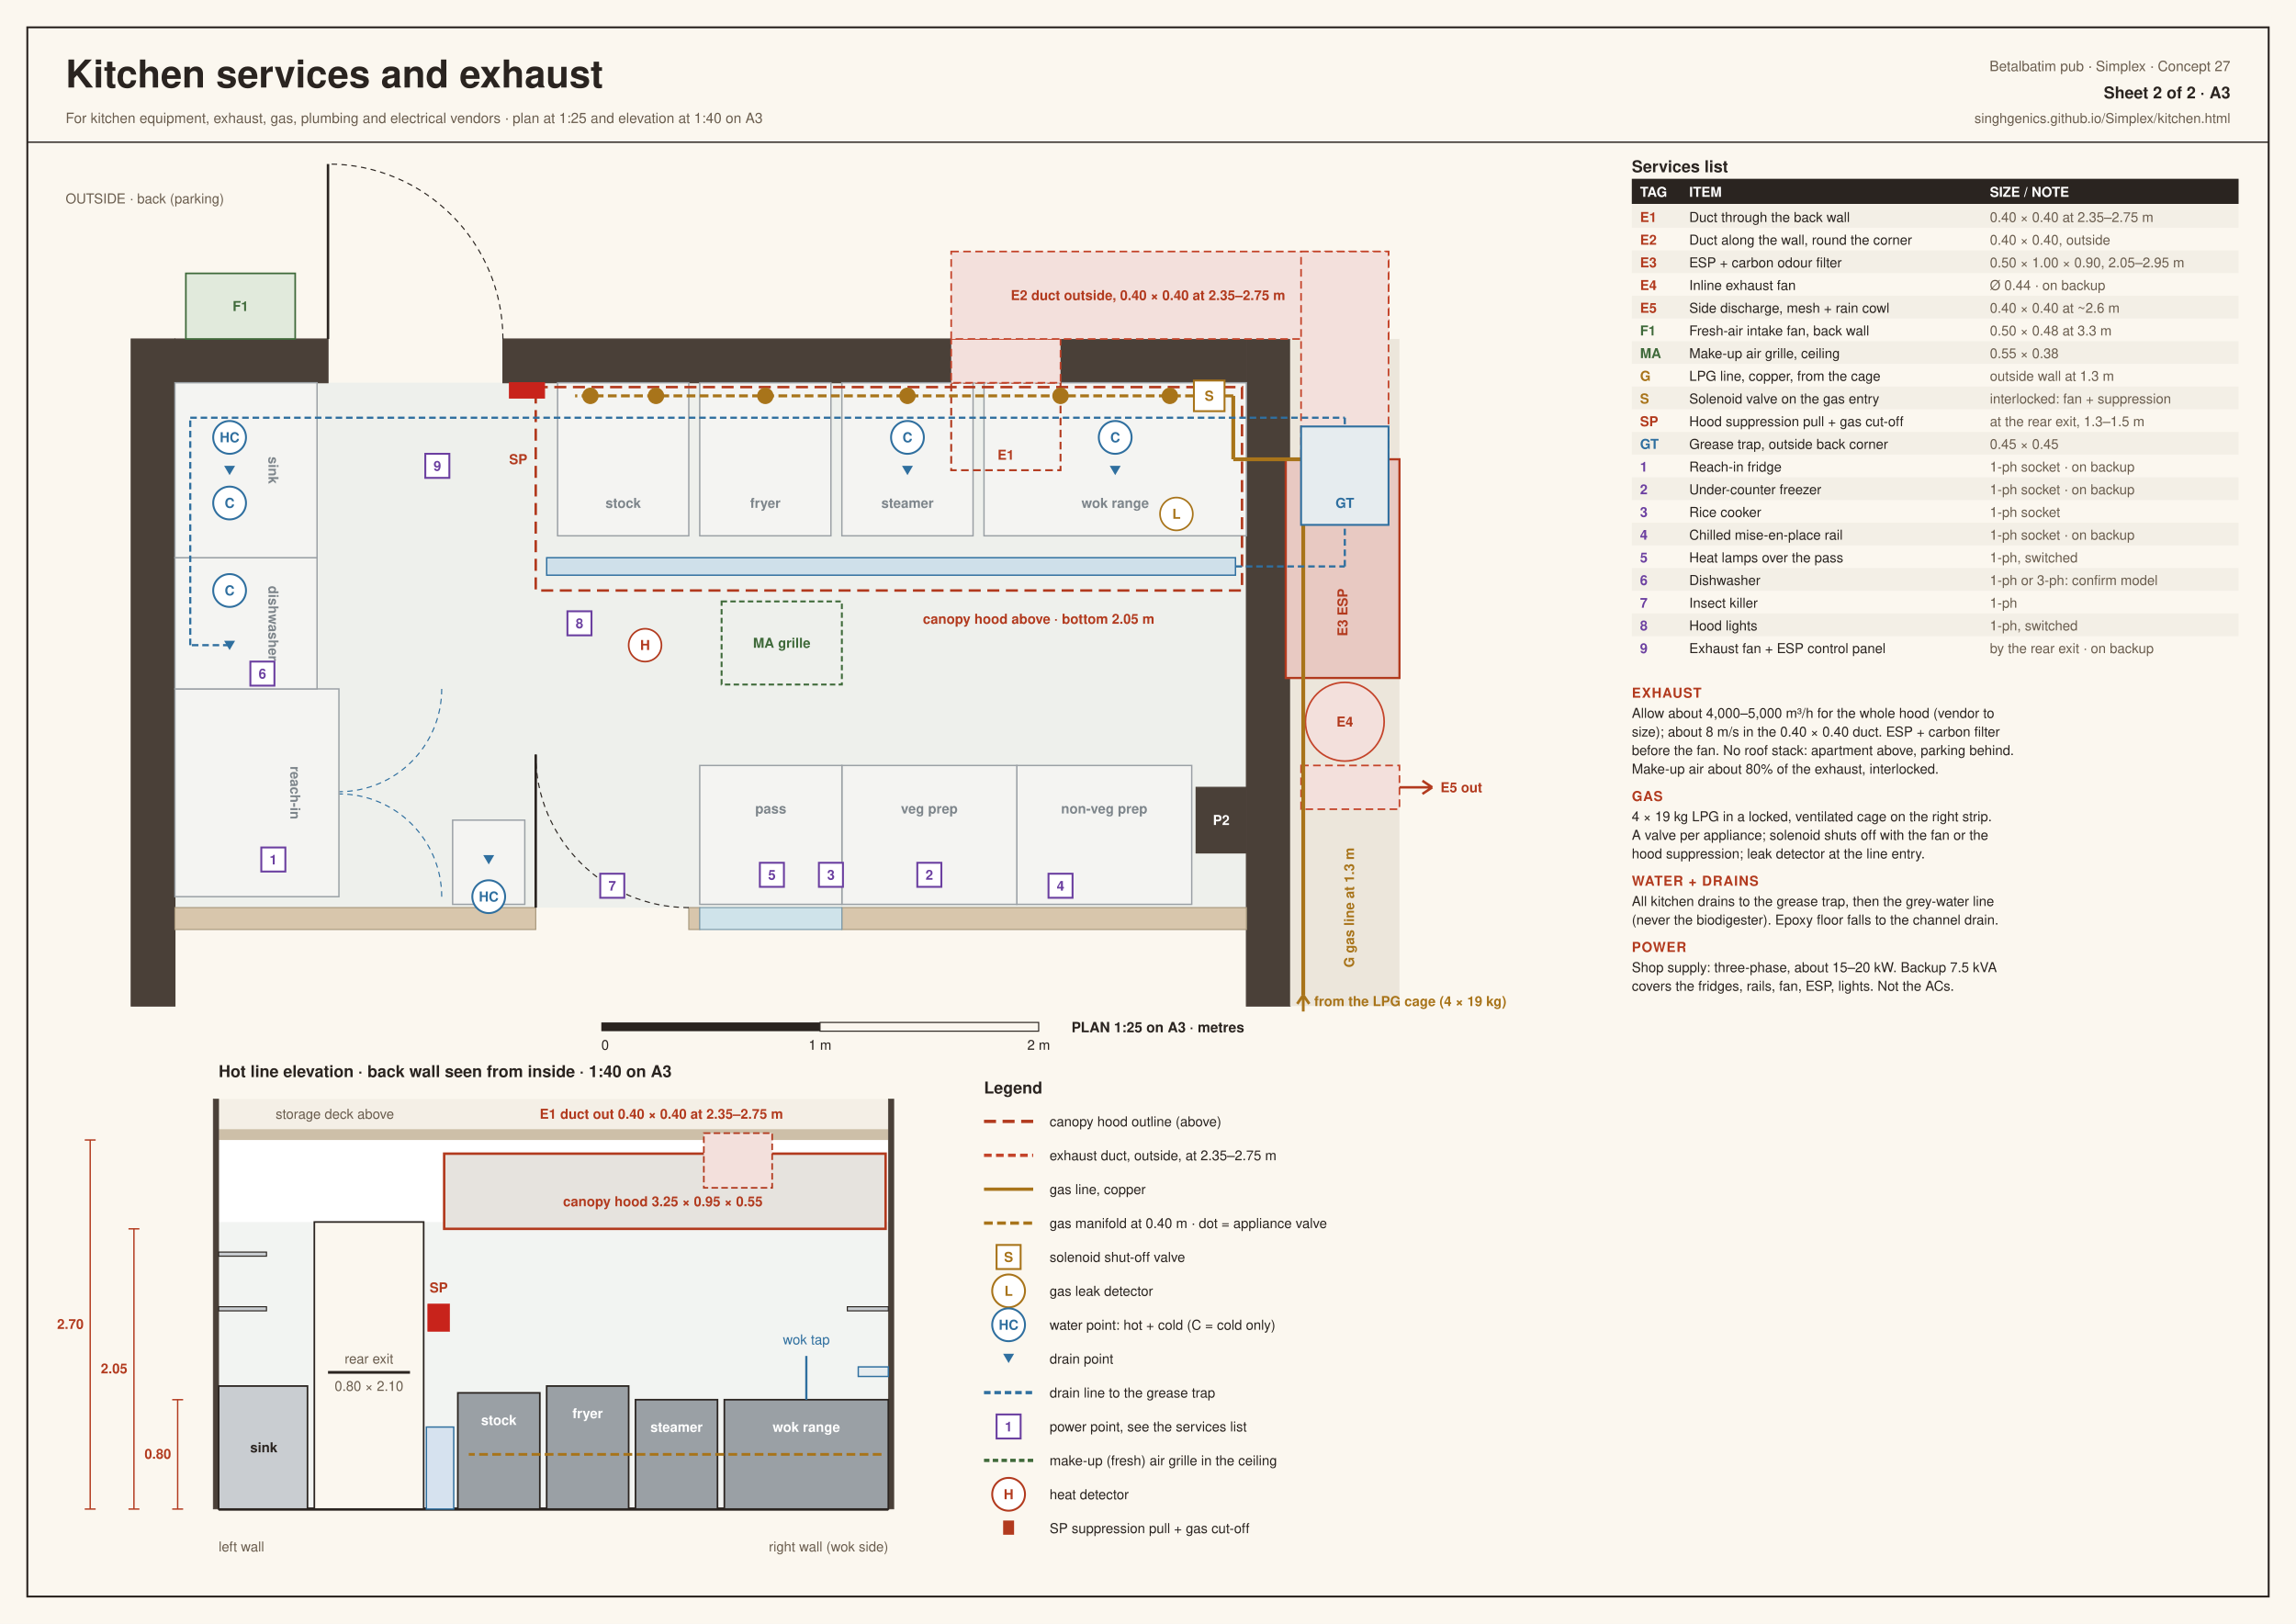
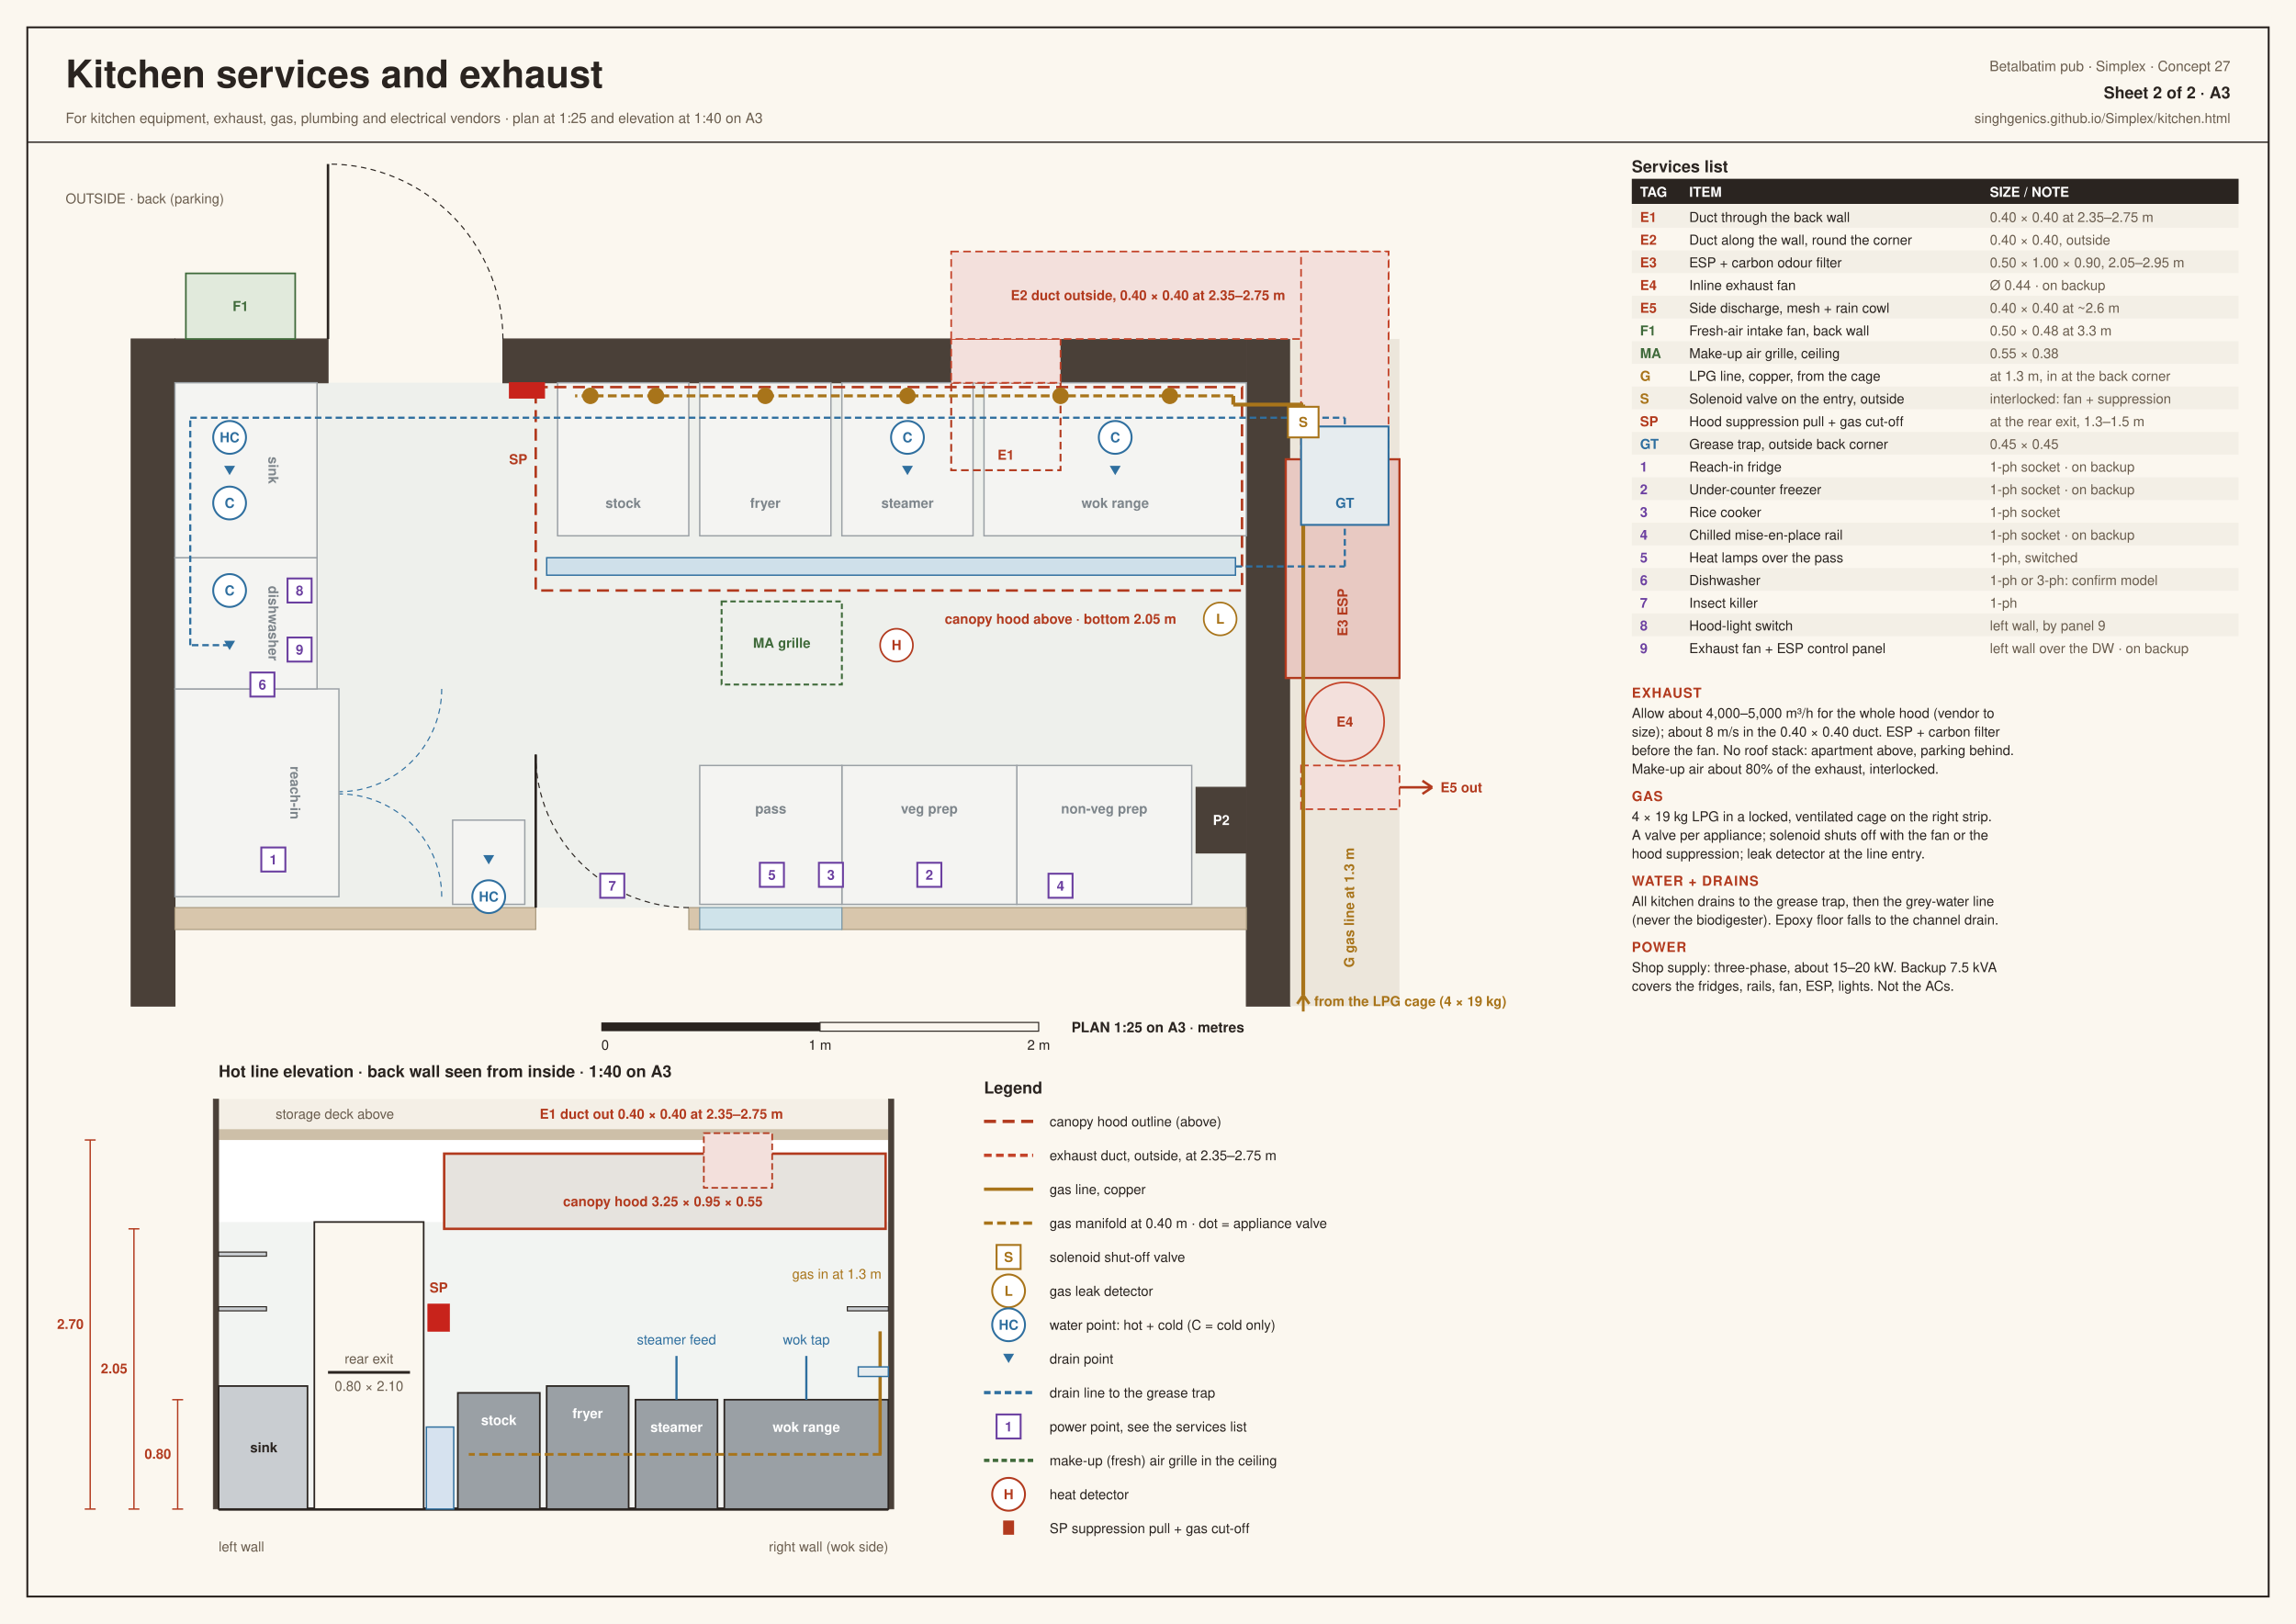
<svg xmlns="http://www.w3.org/2000/svg" width="420mm" height="297mm" viewBox="0 0 420 297" font-family="IBM Plex Sans, Helvetica, Arial, sans-serif">
  <rect width="420" height="297" fill="#fbf7ef" />
  <rect x="5" y="5" width="410" height="287" fill="none" stroke="#2a2420" stroke-width="0.35" />
  <text x="12" y="16" font-size="7" font-weight="700" fill="#2a2420">Kitchen services and exhaust</text>
  <text x="12" y="22.5" font-size="2.6" fill="#6a5d4e">For kitchen equipment, exhaust, gas, plumbing and electrical vendors · plan at 1:25 and elevation at 1:40 on A3</text>
  <text x="408" y="13" font-size="2.6" fill="#6a5d4e" text-anchor="end">Betalbatim pub · Simplex · Concept 27</text>
  <text x="408" y="18" font-size="3.0" font-weight="700" fill="#2a2420" text-anchor="end">Sheet 2 of 2 · A3</text>
  <text x="408" y="22.5" font-size="2.5" fill="#6a5d4e" text-anchor="end">singhgenics.github.io/Simplex/kitchen.html</text>
  <line x1="5" y1="26" x2="415" y2="26" stroke="#2a2420" stroke-width="0.25" />
  <rect x="32.00" y="70.00" width="196.00" height="96.00" fill="#eef0ec" stroke="none" stroke-width="0.3" />
  <rect x="228.00" y="62.00" width="8.00" height="122.00" fill="#4a4038" stroke="#4a4038" stroke-width="0.2" />
  <rect x="24.00" y="62.00" width="8.00" height="122.00" fill="#4a4038" stroke="#4a4038" stroke-width="0.2" />
  <rect x="92.00" y="62.00" width="136.00" height="8.00" fill="#4a4038" stroke="#4a4038" stroke-width="0.2" />
  <rect x="32.00" y="62.00" width="28.00" height="8.00" fill="#4a4038" stroke="#4a4038" stroke-width="0.2" />
  <rect x="154.00" y="166.00" width="74.00" height="4.00" fill="#d8c6ac" stroke="#a8987c" stroke-width="0.2" />
  <rect x="126.00" y="166.00" width="2.00" height="4.00" fill="#d8c6ac" stroke="#a8987c" stroke-width="0.2" />
  <rect x="32.00" y="166.00" width="66.00" height="4.00" fill="#d8c6ac" stroke="#a8987c" stroke-width="0.2" />
  <rect x="128.00" y="166.00" width="26.00" height="4.00" fill="#cfe3ea" stroke="#7a9aaa" stroke-width="0.2" />
  <rect x="218.80" y="144.00" width="9.20" height="12.00" fill="#4a4038" stroke="#4a4038" stroke-width="0.2" />
  <text x="223.40" y="150.88" font-size="2.5" fill="#fff" text-anchor="middle" font-weight="700">P2</text>
  <path d="M126.00 166.00 A28.00 28.00 0 0 1 98.00 138.00" fill="none" stroke="#2a2420" stroke-width="0.2" stroke-dasharray="1 0.8" />
  <line x1="98.00" y1="166.00" x2="98.00" y2="138.00" stroke="#2a2420" stroke-width="0.45" />
  <path d="M92.00 62.00 A32.00 32.00 0 0 0 60.00 30.00" fill="none" stroke="#2a2420" stroke-width="0.2" stroke-dasharray="1 0.8" />
  <line x1="60.00" y1="62.00" x2="60.00" y2="30.00" stroke="#2a2420" stroke-width="0.45" />
  <path d="M80.80 164.00 A18.80 18.80 0 0 0 62.00 145.20" fill="none" stroke="#2f6f9f" stroke-width="0.2" stroke-dasharray="1 0.8" />
  <path d="M80.80 126.00 A18.80 18.80 0 0 1 62.00 144.80" fill="none" stroke="#2f6f9f" stroke-width="0.2" stroke-dasharray="1 0.8" />
  <rect x="236.00" y="62.00" width="20.00" height="122.00" fill="#ece6db" stroke="none" stroke-width="0.3" />
  <text x="12" y="37.20" font-size="2.5" fill="#6a5d4e">OUTSIDE · back (parking)</text>
  <rect x="180.00" y="70.00" width="48.00" height="28.00" fill="#f4f4f2" stroke="#9aa0a5" stroke-width="0.25" />
  <text x="204.00" y="92.88" font-size="2.5" fill="#7d858b" text-anchor="middle" font-weight="600">wok range</text>
  <rect x="154.00" y="70.00" width="24.00" height="28.00" fill="#f4f4f2" stroke="#9aa0a5" stroke-width="0.25" />
  <text x="166.00" y="92.88" font-size="2.5" fill="#7d858b" text-anchor="middle" font-weight="600">steamer</text>
  <rect x="128.00" y="70.00" width="24.00" height="28.00" fill="#f4f4f2" stroke="#9aa0a5" stroke-width="0.25" />
  <text x="140.00" y="92.88" font-size="2.5" fill="#7d858b" text-anchor="middle" font-weight="600">fryer</text>
  <rect x="102.00" y="70.00" width="24.00" height="28.00" fill="#f4f4f2" stroke="#9aa0a5" stroke-width="0.25" />
  <text x="114.00" y="92.88" font-size="2.5" fill="#7d858b" text-anchor="middle" font-weight="600">stock</text>
  <rect x="186.00" y="140.00" width="32.00" height="25.40" fill="#f4f4f2" stroke="#9aa0a5" stroke-width="0.25" />
  <text x="202.00" y="148.78" font-size="2.5" fill="#7d858b" text-anchor="middle" font-weight="600">non-veg prep</text>
  <rect x="154.00" y="140.00" width="32.00" height="25.40" fill="#f4f4f2" stroke="#9aa0a5" stroke-width="0.25" />
  <text x="170.00" y="148.78" font-size="2.5" fill="#7d858b" text-anchor="middle" font-weight="600">veg prep</text>
  <rect x="128.00" y="140.00" width="26.00" height="25.40" fill="#f4f4f2" stroke="#9aa0a5" stroke-width="0.25" />
  <text x="141.00" y="148.78" font-size="2.5" fill="#7d858b" text-anchor="middle" font-weight="600">pass</text>
  <rect x="82.80" y="150.00" width="13.20" height="15.40" fill="#f4f4f2" stroke="#9aa0a5" stroke-width="0.25" />
  <rect x="32.00" y="126.00" width="30.00" height="38.00" fill="#f4f4f2" stroke="#9aa0a5" stroke-width="0.25" />
  <text x="54.00" y="145.88" font-size="2.5" fill="#7d858b" text-anchor="middle" font-weight="600" transform="rotate(90 54.00 145.00)">reach-in</text>
  <rect x="32.00" y="102.00" width="26.00" height="24.00" fill="#f4f4f2" stroke="#9aa0a5" stroke-width="0.25" />
  <text x="50.00" y="114.88" font-size="2.5" fill="#7d858b" text-anchor="middle" font-weight="600" transform="rotate(90 50.00 114.00)">dishwasher</text>
  <rect x="32.00" y="70.00" width="26.00" height="32.00" fill="#f4f4f2" stroke="#9aa0a5" stroke-width="0.25" />
  <text x="50.00" y="86.88" font-size="2.5" fill="#7d858b" text-anchor="middle" font-weight="600" transform="rotate(90 50.00 86.00)">sink</text>
  <rect x="98.00" y="70.80" width="129.20" height="37.20" fill="none" stroke="#b23a1e" stroke-width="0.45" stroke-dasharray="2.2 1.2" />
-   <text x="190.00" y="114.08" font-size="2.5" fill="#b23a1e" text-anchor="middle" font-weight="600">canopy hood above · bottom 2.05 m</text>
+   <text x="194.00" y="114.08" font-size="2.5" fill="#b23a1e" text-anchor="middle" font-weight="600">canopy hood above · bottom 2.05 m</text>
  <rect x="174.00" y="70.00" width="20.00" height="16.00" fill="none" stroke="#b23a1e" stroke-width="0.35" stroke-dasharray="1.4 0.8" />
  <rect x="174.00" y="62.00" width="20.00" height="8.00" fill="#f3e0dc" stroke="#c4442a" stroke-width="0.3" stroke-dasharray="1.4 0.8" />
  <rect x="174.00" y="46.00" width="80.00" height="16.00" fill="#f3e0dc" stroke="#c4442a" stroke-width="0.3" stroke-dasharray="1.4 0.8" />
  <rect x="238.00" y="46.00" width="16.00" height="38.00" fill="#f3e0dc" stroke="#c4442a" stroke-width="0.3" stroke-dasharray="1.4 0.8" />
  <rect x="235.20" y="84.00" width="20.80" height="40.00" fill="#e8c9c2" stroke="#b23a1e" stroke-width="0.4" />
  <text x="245.60" y="112.88" font-size="2.5" fill="#b23a1e" text-anchor="middle" font-weight="700" transform="rotate(-90 245.60 112.00)">E3 ESP</text>
  <circle cx="246.00" cy="132.00" r="7.20" fill="#f3e0dc" stroke="#c4442a" stroke-width="0.3" />
  <text x="246.00" y="132.88" font-size="2.5" fill="#b23a1e" text-anchor="middle" font-weight="700">E4</text>
  <rect x="238.00" y="140.00" width="18.00" height="8.00" fill="#f3e0dc" stroke="#c4442a" stroke-width="0.3" stroke-dasharray="1.4 0.8" />
  <path d="M256.00 144.00 l6 0 m0 0 l-1.8 -1.2 m1.8 1.2 l-1.8 1.2" stroke="#b23a1e" stroke-width="0.45" fill="none" />
  <text x="263.50" y="144.90" font-size="2.5" font-weight="700" fill="#b23a1e">E5 out</text>
  <text x="184.00" y="84.08" font-size="2.5" fill="#b23a1e" text-anchor="middle" font-weight="700">E1</text>
  <text x="210.00" y="54.88" font-size="2.5" fill="#b23a1e" text-anchor="middle" font-weight="700">E2 duct outside, 0.40 × 0.40 at 2.35–2.75 m</text>
  <rect x="132.00" y="110.00" width="22.00" height="15.20" fill="none" stroke="#3f6a3a" stroke-width="0.35" stroke-dasharray="1 0.6" />
  <text x="143.00" y="118.48" font-size="2.5" fill="#3f6a3a" text-anchor="middle" font-weight="700">MA grille</text>
  <rect x="34.00" y="50.00" width="20.00" height="12.00" fill="#e1eadc" stroke="#3f6a3a" stroke-width="0.3" />
  <text x="44.00" y="56.88" font-size="2.5" fill="#3f6a3a" text-anchor="middle" font-weight="700">F1</text>
-   <line x1="238.40" y1="182.00" x2="238.40" y2="84.00" stroke="#a8741a" stroke-width="0.7" />
-   <line x1="238.40" y1="84.00" x2="225.60" y2="84.00" stroke="#a8741a" stroke-width="0.7" />
-   <line x1="225.60" y1="84.00" x2="225.60" y2="72.40" stroke="#a8741a" stroke-width="0.7" />
+   <line x1="238.40" y1="182.00" x2="238.40" y2="74.00" stroke="#a8741a" stroke-width="0.7" />
+   <line x1="238.40" y1="74.00" x2="225.60" y2="74.00" stroke="#a8741a" stroke-width="0.7" />
+   <line x1="225.60" y1="74.00" x2="225.60" y2="72.40" stroke="#a8741a" stroke-width="0.7" />
  <line x1="225.60" y1="72.40" x2="105.20" y2="72.40" stroke="#a8741a" stroke-width="0.55" stroke-dasharray="1.6 0.8" />
  <circle cx="214.00" cy="72.40" r="1.40" fill="#a8741a" stroke="#a8741a" stroke-width="0.2" />
  <circle cx="194.00" cy="72.40" r="1.40" fill="#a8741a" stroke="#a8741a" stroke-width="0.2" />
  <circle cx="166.00" cy="72.40" r="1.40" fill="#a8741a" stroke="#a8741a" stroke-width="0.2" />
  <circle cx="140.00" cy="72.40" r="1.40" fill="#a8741a" stroke="#a8741a" stroke-width="0.2" />
  <circle cx="120.00" cy="72.40" r="1.40" fill="#a8741a" stroke="#a8741a" stroke-width="0.2" />
  <circle cx="108.00" cy="72.40" r="1.40" fill="#a8741a" stroke="#a8741a" stroke-width="0.2" />
-   <rect x="218.40" y="69.60" width="5.60" height="5.60" fill="#fff" stroke="#a8741a" stroke-width="0.35" />
-   <text x="221.20" y="73.28" font-size="2.5" fill="#a8741a" text-anchor="middle" font-weight="700">S</text>
-   <circle cx="215.20" cy="94.00" r="3.00" fill="#fff" stroke="#a8741a" stroke-width="0.3" />
-   <text x="215.20" y="94.88" font-size="2.5" fill="#a8741a" text-anchor="middle" font-weight="700">L</text>
+   <circle cx="223.20" cy="113.20" r="3.00" fill="#fff" stroke="#a8741a" stroke-width="0.3" />
+   <text x="223.20" y="114.08" font-size="2.5" fill="#a8741a" text-anchor="middle" font-weight="700">L</text>
  <path d="M238.40 185.00 l0 -3 m0 0 l-1.1 1.6 m1.1 -1.6 l1.1 1.6" stroke="#a8741a" stroke-width="0.5" fill="none" />
  <circle cx="42.00" cy="80.00" r="3.00" fill="#fff" stroke="#2f6f9f" stroke-width="0.35" />
  <text x="42.00" y="80.88" font-size="2.5" fill="#2f6f9f" text-anchor="middle" font-weight="700">HC</text>
  <circle cx="42.00" cy="92.00" r="3.00" fill="#fff" stroke="#2f6f9f" stroke-width="0.35" />
  <text x="42.00" y="92.88" font-size="2.5" fill="#2f6f9f" text-anchor="middle" font-weight="700">C</text>
  <circle cx="42.00" cy="108.00" r="3.00" fill="#fff" stroke="#2f6f9f" stroke-width="0.35" />
  <text x="42.00" y="108.88" font-size="2.5" fill="#2f6f9f" text-anchor="middle" font-weight="700">C</text>
  <circle cx="89.40" cy="164.00" r="3.00" fill="#fff" stroke="#2f6f9f" stroke-width="0.35" />
  <text x="89.40" y="164.88" font-size="2.5" fill="#2f6f9f" text-anchor="middle" font-weight="700">HC</text>
  <circle cx="204.00" cy="80.00" r="3.00" fill="#fff" stroke="#2f6f9f" stroke-width="0.35" />
  <text x="204.00" y="80.88" font-size="2.5" fill="#2f6f9f" text-anchor="middle" font-weight="700">C</text>
  <circle cx="166.00" cy="80.00" r="3.00" fill="#fff" stroke="#2f6f9f" stroke-width="0.35" />
  <text x="166.00" y="80.88" font-size="2.5" fill="#2f6f9f" text-anchor="middle" font-weight="700">C</text>
  <rect x="100.00" y="102.00" width="126.00" height="3.20" fill="#cfe0ea" stroke="#2f6f9f" stroke-width="0.25" />
  <line x1="42.00" y1="118.00" x2="34.80" y2="118.00" stroke="#2f6f9f" stroke-width="0.4" stroke-dasharray="1.2 0.7" />
  <line x1="34.80" y1="118.00" x2="34.80" y2="76.40" stroke="#2f6f9f" stroke-width="0.4" stroke-dasharray="1.2 0.7" />
  <line x1="34.80" y1="76.40" x2="246.00" y2="76.40" stroke="#2f6f9f" stroke-width="0.4" stroke-dasharray="1.2 0.7" />
  <line x1="246.00" y1="76.40" x2="246.00" y2="78.00" stroke="#2f6f9f" stroke-width="0.4" stroke-dasharray="1.2 0.7" />
  <line x1="226.00" y1="103.60" x2="246.00" y2="103.60" stroke="#2f6f9f" stroke-width="0.4" stroke-dasharray="1.2 0.7" />
  <line x1="246.00" y1="103.60" x2="246.00" y2="96.00" stroke="#2f6f9f" stroke-width="0.4" stroke-dasharray="1.2 0.7" />
  <rect x="238.00" y="78.00" width="16.00" height="18.00" fill="#e6ecef" stroke="#2f6f9f" stroke-width="0.35" />
  <text x="246.00" y="92.88" font-size="2.5" fill="#2f6f9f" text-anchor="middle" font-weight="700">GT</text>
+   <rect x="235.60" y="74.40" width="5.60" height="5.60" fill="#fff" stroke="#a8741a" stroke-width="0.35" />
+   <text x="238.40" y="78.08" font-size="2.5" fill="#a8741a" text-anchor="middle" font-weight="700">S</text>
  <path d="M41.00 85.20 l2 0 l-1 1.7 z" fill="#2f6f9f" />
  <path d="M41.00 117.20 l2 0 l-1 1.7 z" fill="#2f6f9f" />
  <path d="M88.40 156.40 l2 0 l-1 1.7 z" fill="#2f6f9f" />
  <path d="M165.00 85.20 l2 0 l-1 1.7 z" fill="#2f6f9f" />
  <path d="M203.00 85.20 l2 0 l-1 1.7 z" fill="#2f6f9f" />
  <rect x="47.80" y="155.00" width="4.4" height="4.4" fill="#fff" stroke="#6b3fa0" stroke-width="0.35" />
  <text x="50.00" y="158.10" font-size="2.5" font-weight="700" fill="#6b3fa0" text-anchor="middle">1</text>
  <rect x="167.80" y="157.80" width="4.4" height="4.4" fill="#fff" stroke="#6b3fa0" stroke-width="0.35" />
  <text x="170.00" y="160.90" font-size="2.5" font-weight="700" fill="#6b3fa0" text-anchor="middle">2</text>
  <rect x="149.80" y="157.80" width="4.4" height="4.4" fill="#fff" stroke="#6b3fa0" stroke-width="0.35" />
  <text x="152.00" y="160.90" font-size="2.5" font-weight="700" fill="#6b3fa0" text-anchor="middle">3</text>
  <rect x="191.80" y="159.80" width="4.4" height="4.4" fill="#fff" stroke="#6b3fa0" stroke-width="0.35" />
  <text x="194.00" y="162.90" font-size="2.5" font-weight="700" fill="#6b3fa0" text-anchor="middle">4</text>
  <rect x="139.00" y="157.80" width="4.4" height="4.4" fill="#fff" stroke="#6b3fa0" stroke-width="0.35" />
  <text x="141.20" y="160.90" font-size="2.5" font-weight="700" fill="#6b3fa0" text-anchor="middle">5</text>
-   <rect x="45.80" y="121.00" width="4.4" height="4.4" fill="#fff" stroke="#6b3fa0" stroke-width="0.35" />
-   <text x="48.00" y="124.10" font-size="2.5" font-weight="700" fill="#6b3fa0" text-anchor="middle">6</text>
+   <rect x="45.80" y="123.00" width="4.4" height="4.4" fill="#fff" stroke="#6b3fa0" stroke-width="0.35" />
+   <text x="48.00" y="126.10" font-size="2.5" font-weight="700" fill="#6b3fa0" text-anchor="middle">6</text>
  <rect x="109.80" y="159.80" width="4.4" height="4.4" fill="#fff" stroke="#6b3fa0" stroke-width="0.35" />
  <text x="112.00" y="162.90" font-size="2.5" font-weight="700" fill="#6b3fa0" text-anchor="middle">7</text>
-   <rect x="103.80" y="111.80" width="4.4" height="4.4" fill="#fff" stroke="#6b3fa0" stroke-width="0.35" />
-   <text x="106.00" y="114.90" font-size="2.5" font-weight="700" fill="#6b3fa0" text-anchor="middle">8</text>
-   <rect x="77.80" y="83.00" width="4.4" height="4.4" fill="#fff" stroke="#6b3fa0" stroke-width="0.35" />
-   <text x="80.00" y="86.10" font-size="2.5" font-weight="700" fill="#6b3fa0" text-anchor="middle">9</text>
+   <rect x="52.60" y="105.80" width="4.4" height="4.4" fill="#fff" stroke="#6b3fa0" stroke-width="0.35" />
+   <text x="54.80" y="108.90" font-size="2.5" font-weight="700" fill="#6b3fa0" text-anchor="middle">8</text>
+   <rect x="52.60" y="116.60" width="4.4" height="4.4" fill="#fff" stroke="#6b3fa0" stroke-width="0.35" />
+   <text x="54.80" y="119.70" font-size="2.5" font-weight="700" fill="#6b3fa0" text-anchor="middle">9</text>
  <rect x="93.20" y="70.00" width="6.40" height="2.80" fill="#c8231b" stroke="#c8231b" stroke-width="0.2" />
  <text x="94.80" y="84.88" font-size="2.5" fill="#b23a1e" text-anchor="middle" font-weight="700">SP</text>
-   <circle cx="118.00" cy="118.00" r="3.00" fill="#fff" stroke="#b23a1e" stroke-width="0.3" />
-   <text x="118.00" y="118.88" font-size="2.5" fill="#b23a1e" text-anchor="middle" font-weight="700">H</text>
+   <circle cx="164.00" cy="118.00" r="3.00" fill="#fff" stroke="#b23a1e" stroke-width="0.3" />
+   <text x="164.00" y="118.88" font-size="2.5" fill="#b23a1e" text-anchor="middle" font-weight="700">H</text>
  <text x="246.80" y="166.88" font-size="2.5" fill="#a8741a" text-anchor="middle" font-weight="700" transform="rotate(-90 246.80 166.00)">G gas line at 1.3 m</text>
  <g transform="translate(110.00,187.00)">
    <rect width="40.0" height="1.6" fill="#2a2420" />
    <rect x="40.0" width="40.0" height="1.6" fill="none" stroke="#2a2420" stroke-width="0.2" />
    <text y="5" font-size="2.5" fill="#2a2420">0</text>
    <text x="40.0" y="5" font-size="2.5" text-anchor="middle" fill="#2a2420">1 m</text>
    <text x="80.0" y="5" font-size="2.5" text-anchor="middle" fill="#2a2420">2 m</text>
    <text x="86.0" y="1.8" font-size="2.6" font-weight="700" fill="#2a2420">PLAN 1:25 on A3 · metres</text>
  </g>
  <text x="240.40" y="184.00" font-size="2.5" fill="#a8741a" font-weight="600">from the LPG cage (4 × 19 kg)</text>
  <text x="40" y="197.00" font-size="3.0" font-weight="700" fill="#2a2420">Hot line elevation · back wall seen from inside · 1:40 on A3</text>
  <rect x="40.00" y="208.50" width="122.50" height="67.50" fill="#ffffff" stroke="none" stroke-width="0.3" />
  <rect x="40.00" y="223.50" width="122.50" height="52.50" fill="#f2f4f2" stroke="none" stroke-width="0.3" />
  <rect x="40.00" y="206.50" width="122.50" height="2.00" fill="#cdbfa8" stroke="none" stroke-width="0.3" />
  <rect x="40.00" y="201.00" width="122.50" height="5.50" fill="#f4efe6" stroke="none" stroke-width="0.3" />
  <text x="61.25" y="204.62" font-size="2.5" fill="#6a5d4e" text-anchor="middle" font-weight="500">storage deck above</text>
  <line x1="162.50" y1="276.00" x2="40.00" y2="276.00" stroke="#2a2420" stroke-width="0.6" />
  <rect x="162.50" y="201.00" width="1.00" height="75.00" fill="#4a4038" stroke="#4a4038" stroke-width="0.1" />
  <rect x="39.00" y="201.00" width="1.00" height="75.00" fill="#4a4038" stroke="#4a4038" stroke-width="0.1" />
  <rect x="132.50" y="256.00" width="30.00" height="20.00" fill="#9aa0a5" stroke="#2a2420" stroke-width="0.3" />
  <text x="147.50" y="261.88" font-size="2.5" fill="#fff" text-anchor="middle" font-weight="700">wok range</text>
  <rect x="116.25" y="256.00" width="15.00" height="20.00" fill="#9aa0a5" stroke="#2a2420" stroke-width="0.3" />
  <text x="123.75" y="261.88" font-size="2.5" fill="#fff" text-anchor="middle" font-weight="700">steamer</text>
  <rect x="100.00" y="253.50" width="15.00" height="22.50" fill="#9aa0a5" stroke="#2a2420" stroke-width="0.3" />
  <text x="107.50" y="259.38" font-size="2.5" fill="#fff" text-anchor="middle" font-weight="700">fryer</text>
  <rect x="83.75" y="254.75" width="15.00" height="21.25" fill="#9aa0a5" stroke="#2a2420" stroke-width="0.3" />
  <text x="91.25" y="260.62" font-size="2.5" fill="#fff" text-anchor="middle" font-weight="700">stock</text>
  <rect x="81.25" y="211.00" width="80.75" height="13.75" fill="#e6e3de" stroke="#b23a1e" stroke-width="0.45" />
  <text x="121.25" y="220.62" font-size="2.5" fill="#b23a1e" text-anchor="middle" font-weight="600">canopy hood 3.25 × 0.95 × 0.55</text>
  <rect x="128.75" y="207.25" width="12.50" height="10.00" fill="#f3e0dc" stroke="#b23a1e" stroke-width="0.3" stroke-dasharray="1.2 0.6" />
  <text x="143.25" y="204.62" font-size="2.5" fill="#b23a1e" text-anchor="end" font-weight="600">E1 duct out 0.40 × 0.40 at 2.35–2.75 m</text>
  <line x1="161.25" y1="266.00" x2="85.75" y2="266.00" stroke="#a8741a" stroke-width="0.5" stroke-dasharray="1.6 0.8" />
  <line x1="147.50" y1="256.00" x2="147.50" y2="248.00" stroke="#2f6f9f" stroke-width="0.4" />
  <text x="147.50" y="245.88" font-size="2.5" fill="#2f6f9f" text-anchor="middle" font-weight="500">wok tap</text>
+   <line x1="123.75" y1="256.00" x2="123.75" y2="248.00" stroke="#2f6f9f" stroke-width="0.4" />
+   <text x="123.75" y="245.88" font-size="2.5" fill="#2f6f9f" text-anchor="middle" font-weight="500">steamer feed</text>
+   <line x1="161.00" y1="266.00" x2="161.00" y2="243.50" stroke="#a8741a" stroke-width="0.6" />
+   <text x="161.25" y="233.88" font-size="2.5" fill="#a8741a" text-anchor="end" font-weight="500">gas in at 1.3 m</text>
  <rect x="57.50" y="223.50" width="20.00" height="52.50" fill="#fbf7ef" stroke="#2a2420" stroke-width="0.3" />
  <text x="67.50" y="249.38" font-size="2.5" fill="#6a5d4e" text-anchor="middle" font-weight="500">rear exit</text>
  <text x="67.50" y="254.38" font-size="2.5" fill="#6a5d4e" text-anchor="middle" font-weight="500">0.80 × 2.10</text>
  <line x1="75.00" y1="251.00" x2="60.00" y2="251.00" stroke="#2a2420" stroke-width="0.5" />
  <rect x="78.25" y="238.50" width="4.00" height="5.00" fill="#c8231b" stroke="#c8231b" stroke-width="0.1" />
  <rect x="78.00" y="261.00" width="5.00" height="15.00" fill="#d6e2ef" stroke="#2f6f9f" stroke-width="0.25" />
  <rect x="40.00" y="253.50" width="16.25" height="22.50" fill="#c9cdd1" stroke="#2a2420" stroke-width="0.3" />
  <text x="48.25" y="265.62" font-size="2.5" fill="#2a2420" text-anchor="middle" font-weight="700">sink</text>
  <rect x="40.00" y="239.00" width="8.75" height="0.75" fill="#c9cdd1" stroke="#2a2420" stroke-width="0.2" />
  <rect x="40.00" y="229.00" width="8.75" height="0.75" fill="#c9cdd1" stroke="#2a2420" stroke-width="0.2" />
  <rect x="155.00" y="239.00" width="7.50" height="0.75" fill="#c9cdd1" stroke="#2a2420" stroke-width="0.2" />
  <rect x="157.00" y="250.00" width="5.50" height="1.75" fill="#e6ecef" stroke="#2f6f9f" stroke-width="0.25" />
  <g stroke="#b23a1e" stroke-width="0.25">
    <line x1="32.50" y1="276.00" x2="32.50" y2="256.00" />
    <line x1="31.50" y1="276.00" x2="33.50" y2="276.00" />
    <line x1="31.50" y1="256.00" x2="33.50" y2="256.00" />
  </g>
  <text x="31.30" y="266.80" font-size="2.5" fill="#b23a1e" font-weight="600" text-anchor="end">0.80</text>
  <g stroke="#b23a1e" stroke-width="0.25">
    <line x1="24.50" y1="276.00" x2="24.50" y2="224.75" />
    <line x1="23.50" y1="276.00" x2="25.50" y2="276.00" />
    <line x1="23.50" y1="224.75" x2="25.50" y2="224.75" />
  </g>
  <text x="23.30" y="251.18" font-size="2.5" fill="#b23a1e" font-weight="600" text-anchor="end">2.05</text>
  <g stroke="#b23a1e" stroke-width="0.25">
    <line x1="16.50" y1="276.00" x2="16.50" y2="208.50" />
    <line x1="15.50" y1="276.00" x2="17.50" y2="276.00" />
    <line x1="15.50" y1="208.50" x2="17.50" y2="208.50" />
  </g>
  <text x="15.30" y="243.05" font-size="2.5" fill="#b23a1e" font-weight="600" text-anchor="end">2.70</text>
  <text x="80.25" y="236.38" font-size="2.5" fill="#b23a1e" text-anchor="middle" font-weight="700">SP</text>
  <text x="40.00" y="283.75" font-size="2.5" fill="#6a5d4e">left wall</text>
  <text x="162.50" y="283.75" font-size="2.5" fill="#6a5d4e" text-anchor="end">right wall (wok side)</text>
  <text x="180" y="200" font-size="3.0" font-weight="700" fill="#2a2420">Legend</text>
  <line x1="180" y1="205.1" x2="189" y2="205.1" stroke="#b23a1e" stroke-width="0.6" stroke-dasharray="2.2 1.2" />
  <text x="192" y="206" font-size="2.5" fill="#2a2420">canopy hood outline (above)</text>
  <line x1="180" y1="211.3" x2="189" y2="211.3" stroke="#c4442a" stroke-width="0.6" stroke-dasharray="1.4 0.8" />
  <text x="192" y="212.2" font-size="2.5" fill="#2a2420">exhaust duct, outside, at 2.35–2.75 m</text>
  <line x1="180" y1="217.5" x2="189" y2="217.5" stroke="#a8741a" stroke-width="0.6" />
  <text x="192" y="218.4" font-size="2.5" fill="#2a2420">gas line, copper</text>
  <line x1="180" y1="223.7" x2="189" y2="223.7" stroke="#a8741a" stroke-width="0.6" stroke-dasharray="1.6 0.8" />
  <text x="192" y="224.6" font-size="2.5" fill="#2a2420">gas manifold at 0.40 m · dot = appliance valve</text>
  <rect x="182.3" y="227.7" width="4.4" height="4.4" fill="#fff" stroke="#a8741a" stroke-width="0.35" />
  <text x="184.5" y="230.8" font-size="2.5" font-weight="700" fill="#a8741a" text-anchor="middle">S</text>
  <text x="192" y="230.8" font-size="2.5" fill="#2a2420">solenoid shut-off valve</text>
  <circle cx="184.5" cy="236.1" r="3" fill="#fff" stroke="#a8741a" stroke-width="0.35" />
  <text x="184.5" y="237" font-size="2.5" font-weight="700" fill="#a8741a" text-anchor="middle">L</text>
  <text x="192" y="237" font-size="2.5" fill="#2a2420">gas leak detector</text>
  <circle cx="184.5" cy="242.3" r="3" fill="#fff" stroke="#2f6f9f" stroke-width="0.35" />
  <text x="184.5" y="243.2" font-size="2.5" font-weight="700" fill="#2f6f9f" text-anchor="middle">HC</text>
  <text x="192" y="243.2" font-size="2.5" fill="#2a2420">water point: hot + cold (C = cold only)</text>
  <path d="M183.5 247.6 l2 0 l-1 1.7 z" fill="#2f6f9f" />
  <text x="192" y="249.4" font-size="2.5" fill="#2a2420">drain point</text>
  <line x1="180" y1="254.7" x2="189" y2="254.7" stroke="#2f6f9f" stroke-width="0.6" stroke-dasharray="1.2 0.7" />
  <text x="192" y="255.6" font-size="2.5" fill="#2a2420">drain line to the grease trap</text>
  <rect x="182.3" y="258.7" width="4.4" height="4.4" fill="#fff" stroke="#6b3fa0" stroke-width="0.35" />
  <text x="184.5" y="261.8" font-size="2.5" font-weight="700" fill="#6b3fa0" text-anchor="middle">1</text>
  <text x="192" y="261.8" font-size="2.5" fill="#2a2420">power point, see the services list</text>
  <line x1="180" y1="267.1" x2="189" y2="267.1" stroke="#3f6a3a" stroke-width="0.6" stroke-dasharray="1 0.6" />
  <text x="192" y="268" font-size="2.5" fill="#2a2420">make-up (fresh) air grille in the ceiling</text>
  <circle cx="184.5" cy="273.3" r="3" fill="#fff" stroke="#b23a1e" stroke-width="0.35" />
  <text x="184.5" y="274.2" font-size="2.5" font-weight="700" fill="#b23a1e" text-anchor="middle">H</text>
  <text x="192" y="274.2" font-size="2.5" fill="#2a2420">heat detector</text>
  <rect x="183.5" y="278.1" width="2" height="2.6" fill="#b23a1e" />
  <text x="192" y="280.4" font-size="2.5" fill="#2a2420">SP suppression pull + gas cut-off</text>
  <text x="298.5" y="31.5" font-size="3.0" font-weight="700" fill="#2a2420">Services list</text>
  <rect x="298.5" y="32.7" width="111" height="4.6" fill="#2a2420" />
  <text x="300" y="36" font-size="2.5" font-weight="700" fill="#fff">TAG</text>
  <text x="309" y="36" font-size="2.5" font-weight="700" fill="#fff">ITEM</text>
  <text x="364" y="36" font-size="2.5" font-weight="700" fill="#fff">SIZE / NOTE</text>
  <rect x="298.5" y="37.5" width="111" height="4.15" fill="#f3efe6" />
  <text x="300" y="40.6" font-size="2.5" font-weight="700" fill="#b23a1e">E1</text>
  <text x="309" y="40.6" font-size="2.5" fill="#2a2420">Duct through the back wall</text>
  <text x="364" y="40.6" font-size="2.5" fill="#6a5d4e">0.40 × 0.40 at 2.35–2.75 m</text>
  <text x="300" y="44.75" font-size="2.5" font-weight="700" fill="#b23a1e">E2</text>
  <text x="309" y="44.75" font-size="2.5" fill="#2a2420">Duct along the wall, round the corner</text>
  <text x="364" y="44.75" font-size="2.5" fill="#6a5d4e">0.40 × 0.40, outside</text>
  <rect x="298.5" y="45.8" width="111" height="4.15" fill="#f3efe6" />
  <text x="300" y="48.9" font-size="2.5" font-weight="700" fill="#b23a1e">E3</text>
  <text x="309" y="48.9" font-size="2.5" fill="#2a2420">ESP + carbon odour filter</text>
  <text x="364" y="48.9" font-size="2.5" fill="#6a5d4e">0.50 × 1.00 × 0.90, 2.05–2.95 m</text>
  <text x="300" y="53.05" font-size="2.5" font-weight="700" fill="#b23a1e">E4</text>
  <text x="309" y="53.05" font-size="2.5" fill="#2a2420">Inline exhaust fan</text>
  <text x="364" y="53.05" font-size="2.5" fill="#6a5d4e">Ø 0.44 · on backup</text>
  <rect x="298.5" y="54.1" width="111" height="4.15" fill="#f3efe6" />
  <text x="300" y="57.2" font-size="2.5" font-weight="700" fill="#b23a1e">E5</text>
  <text x="309" y="57.2" font-size="2.5" fill="#2a2420">Side discharge, mesh + rain cowl</text>
  <text x="364" y="57.2" font-size="2.5" fill="#6a5d4e">0.40 × 0.40 at ~2.6 m</text>
  <text x="300" y="61.35" font-size="2.5" font-weight="700" fill="#3f6a3a">F1</text>
  <text x="309" y="61.35" font-size="2.5" fill="#2a2420">Fresh-air intake fan, back wall</text>
  <text x="364" y="61.35" font-size="2.5" fill="#6a5d4e">0.50 × 0.48 at 3.3 m</text>
  <rect x="298.5" y="62.4" width="111" height="4.15" fill="#f3efe6" />
  <text x="300" y="65.5" font-size="2.5" font-weight="700" fill="#3f6a3a">MA</text>
  <text x="309" y="65.5" font-size="2.5" fill="#2a2420">Make-up air grille, ceiling</text>
  <text x="364" y="65.5" font-size="2.5" fill="#6a5d4e">0.55 × 0.38</text>
  <text x="300" y="69.65" font-size="2.5" font-weight="700" fill="#a8741a">G</text>
  <text x="309" y="69.65" font-size="2.5" fill="#2a2420">LPG line, copper, from the cage</text>
-   <text x="364" y="69.65" font-size="2.5" fill="#6a5d4e">outside wall at 1.3 m</text>
+   <text x="364" y="69.65" font-size="2.5" fill="#6a5d4e">at 1.3 m, in at the back corner</text>
  <rect x="298.5" y="70.7" width="111" height="4.15" fill="#f3efe6" />
  <text x="300" y="73.8" font-size="2.5" font-weight="700" fill="#a8741a">S</text>
-   <text x="309" y="73.8" font-size="2.5" fill="#2a2420">Solenoid valve on the gas entry</text>
+   <text x="309" y="73.8" font-size="2.5" fill="#2a2420">Solenoid valve on the entry, outside</text>
  <text x="364" y="73.8" font-size="2.5" fill="#6a5d4e">interlocked: fan + suppression</text>
  <text x="300" y="77.95" font-size="2.5" font-weight="700" fill="#b23a1e">SP</text>
  <text x="309" y="77.95" font-size="2.5" fill="#2a2420">Hood suppression pull + gas cut-off</text>
  <text x="364" y="77.95" font-size="2.5" fill="#6a5d4e">at the rear exit, 1.3–1.5 m</text>
  <rect x="298.5" y="79" width="111" height="4.15" fill="#f3efe6" />
  <text x="300" y="82.1" font-size="2.5" font-weight="700" fill="#2f6f9f">GT</text>
  <text x="309" y="82.1" font-size="2.5" fill="#2a2420">Grease trap, outside back corner</text>
  <text x="364" y="82.1" font-size="2.5" fill="#6a5d4e">0.45 × 0.45</text>
  <text x="300" y="86.25" font-size="2.5" font-weight="700" fill="#6b3fa0">1</text>
  <text x="309" y="86.25" font-size="2.5" fill="#2a2420">Reach-in fridge</text>
  <text x="364" y="86.25" font-size="2.5" fill="#6a5d4e">1-ph socket · on backup</text>
  <rect x="298.5" y="87.3" width="111" height="4.15" fill="#f3efe6" />
  <text x="300" y="90.4" font-size="2.5" font-weight="700" fill="#6b3fa0">2</text>
  <text x="309" y="90.4" font-size="2.5" fill="#2a2420">Under-counter freezer</text>
  <text x="364" y="90.4" font-size="2.5" fill="#6a5d4e">1-ph socket · on backup</text>
  <text x="300" y="94.55" font-size="2.5" font-weight="700" fill="#6b3fa0">3</text>
  <text x="309" y="94.55" font-size="2.5" fill="#2a2420">Rice cooker</text>
  <text x="364" y="94.55" font-size="2.5" fill="#6a5d4e">1-ph socket</text>
  <rect x="298.5" y="95.6" width="111" height="4.15" fill="#f3efe6" />
  <text x="300" y="98.7" font-size="2.5" font-weight="700" fill="#6b3fa0">4</text>
  <text x="309" y="98.7" font-size="2.5" fill="#2a2420">Chilled mise-en-place rail</text>
  <text x="364" y="98.7" font-size="2.5" fill="#6a5d4e">1-ph socket · on backup</text>
  <text x="300" y="102.85" font-size="2.5" font-weight="700" fill="#6b3fa0">5</text>
  <text x="309" y="102.85" font-size="2.5" fill="#2a2420">Heat lamps over the pass</text>
  <text x="364" y="102.85" font-size="2.5" fill="#6a5d4e">1-ph, switched</text>
  <rect x="298.5" y="103.9" width="111" height="4.15" fill="#f3efe6" />
  <text x="300" y="107" font-size="2.5" font-weight="700" fill="#6b3fa0">6</text>
  <text x="309" y="107" font-size="2.5" fill="#2a2420">Dishwasher</text>
  <text x="364" y="107" font-size="2.5" fill="#6a5d4e">1-ph or 3-ph: confirm model</text>
  <text x="300" y="111.15" font-size="2.5" font-weight="700" fill="#6b3fa0">7</text>
  <text x="309" y="111.15" font-size="2.5" fill="#2a2420">Insect killer</text>
  <text x="364" y="111.15" font-size="2.5" fill="#6a5d4e">1-ph</text>
  <rect x="298.5" y="112.2" width="111" height="4.15" fill="#f3efe6" />
  <text x="300" y="115.3" font-size="2.5" font-weight="700" fill="#6b3fa0">8</text>
-   <text x="309" y="115.3" font-size="2.5" fill="#2a2420">Hood lights</text>
-   <text x="364" y="115.3" font-size="2.5" fill="#6a5d4e">1-ph, switched</text>
+   <text x="309" y="115.3" font-size="2.5" fill="#2a2420">Hood-light switch</text>
+   <text x="364" y="115.3" font-size="2.5" fill="#6a5d4e">left wall, by panel 9</text>
  <text x="300" y="119.45" font-size="2.5" font-weight="700" fill="#6b3fa0">9</text>
  <text x="309" y="119.45" font-size="2.5" fill="#2a2420">Exhaust fan + ESP control panel</text>
-   <text x="364" y="119.45" font-size="2.5" fill="#6a5d4e">by the rear exit · on backup</text>
+   <text x="364" y="119.45" font-size="2.5" fill="#6a5d4e">left wall over the DW · on backup</text>
  <text x="298.5" y="127.6" font-size="2.5" font-weight="700" fill="#b23a1e" letter-spacing="0.15">EXHAUST</text>
  <text x="298.5" y="131.3" font-size="2.5" fill="#2a2420">Allow about 4,000–5,000 m³/h for the whole hood (vendor to</text>
  <text x="298.5" y="134.7" font-size="2.5" fill="#2a2420">size); about 8 m/s in the 0.40 × 0.40 duct. ESP + carbon filter</text>
  <text x="298.5" y="138.1" font-size="2.5" fill="#2a2420">before the fan. No roof stack: apartment above, parking behind.</text>
  <text x="298.5" y="141.5" font-size="2.5" fill="#2a2420">Make-up air about 80% of the exhaust, interlocked.</text>
  <text x="298.5" y="146.5" font-size="2.5" font-weight="700" fill="#b23a1e" letter-spacing="0.15">GAS</text>
  <text x="298.5" y="150.2" font-size="2.5" fill="#2a2420">4 × 19 kg LPG in a locked, ventilated cage on the right strip.</text>
  <text x="298.5" y="153.6" font-size="2.5" fill="#2a2420">A valve per appliance; solenoid shuts off with the fan or the</text>
  <text x="298.5" y="157" font-size="2.5" fill="#2a2420">hood suppression; leak detector at the line entry.</text>
  <text x="298.5" y="162" font-size="2.5" font-weight="700" fill="#b23a1e" letter-spacing="0.15">WATER + DRAINS</text>
  <text x="298.5" y="165.7" font-size="2.5" fill="#2a2420">All kitchen drains to the grease trap, then the grey-water line</text>
  <text x="298.5" y="169.1" font-size="2.5" fill="#2a2420">(never the biodigester). Epoxy floor falls to the channel drain.</text>
  <text x="298.5" y="174.1" font-size="2.5" font-weight="700" fill="#b23a1e" letter-spacing="0.15">POWER</text>
  <text x="298.5" y="177.8" font-size="2.5" fill="#2a2420">Shop supply: three-phase, about 15–20 kW. Backup 7.5 kVA</text>
  <text x="298.5" y="181.2" font-size="2.5" fill="#2a2420">covers the fridges, rails, fan, ESP, lights. Not the ACs.</text>
</svg>
